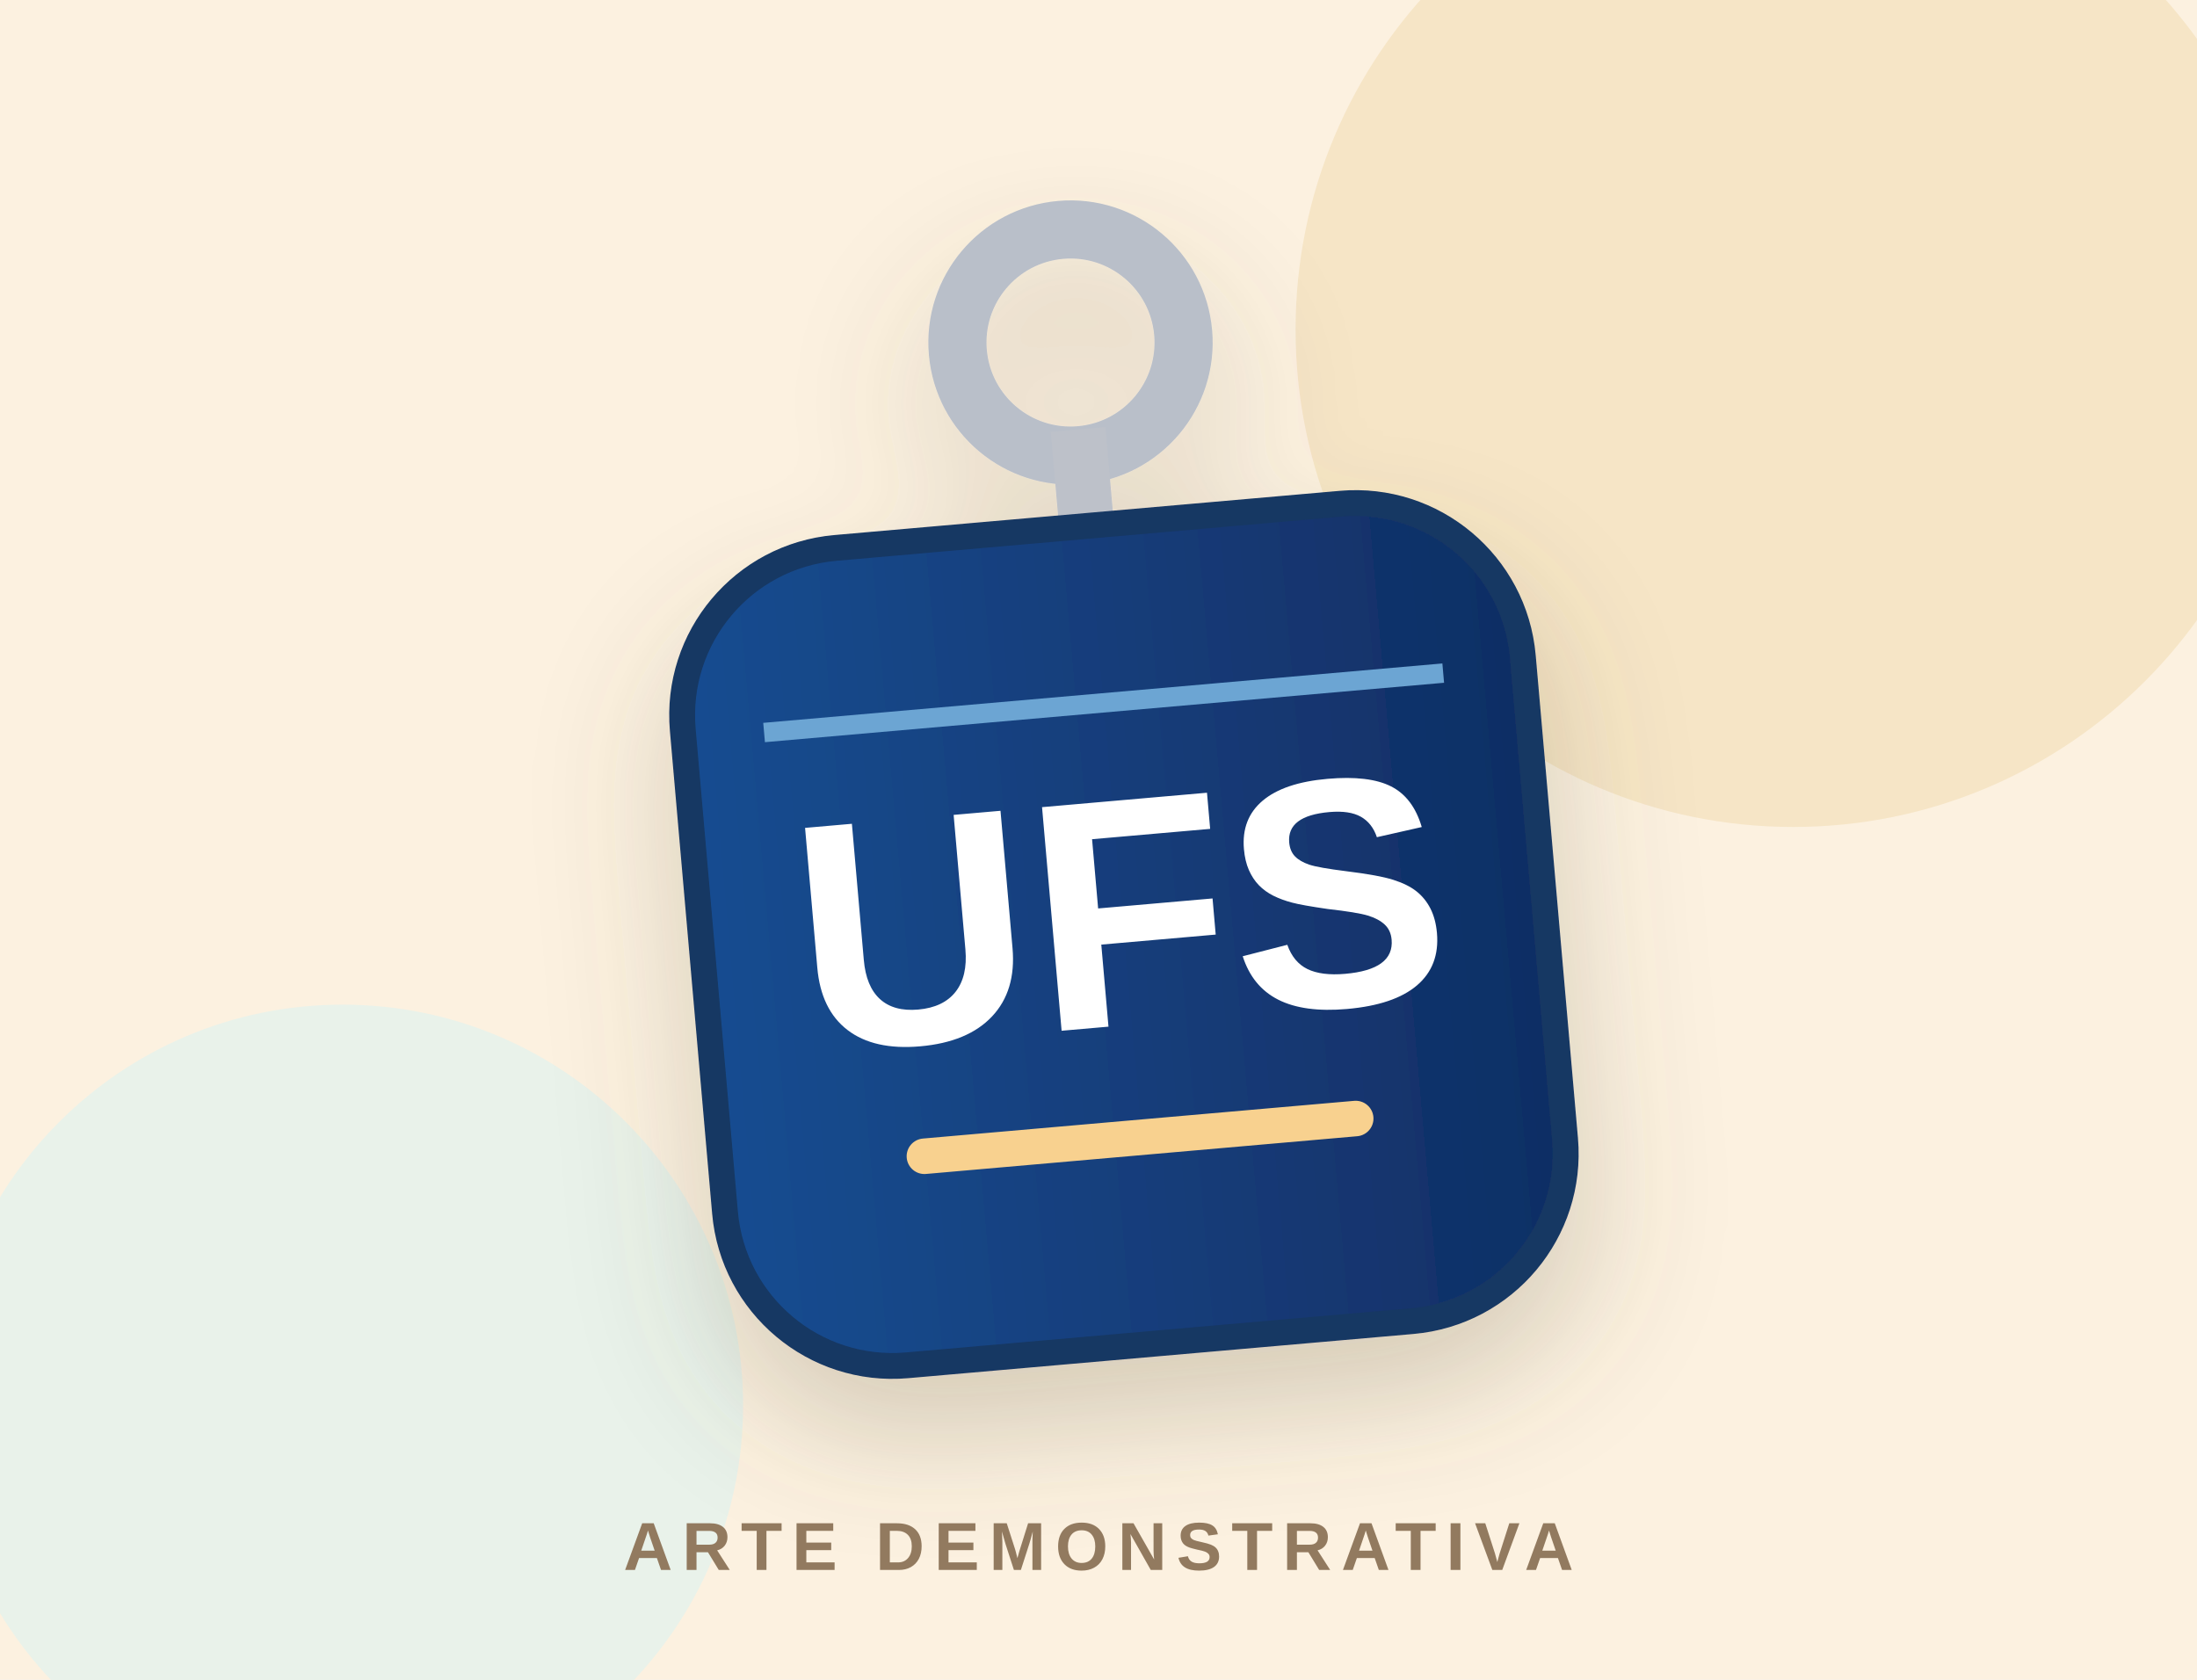
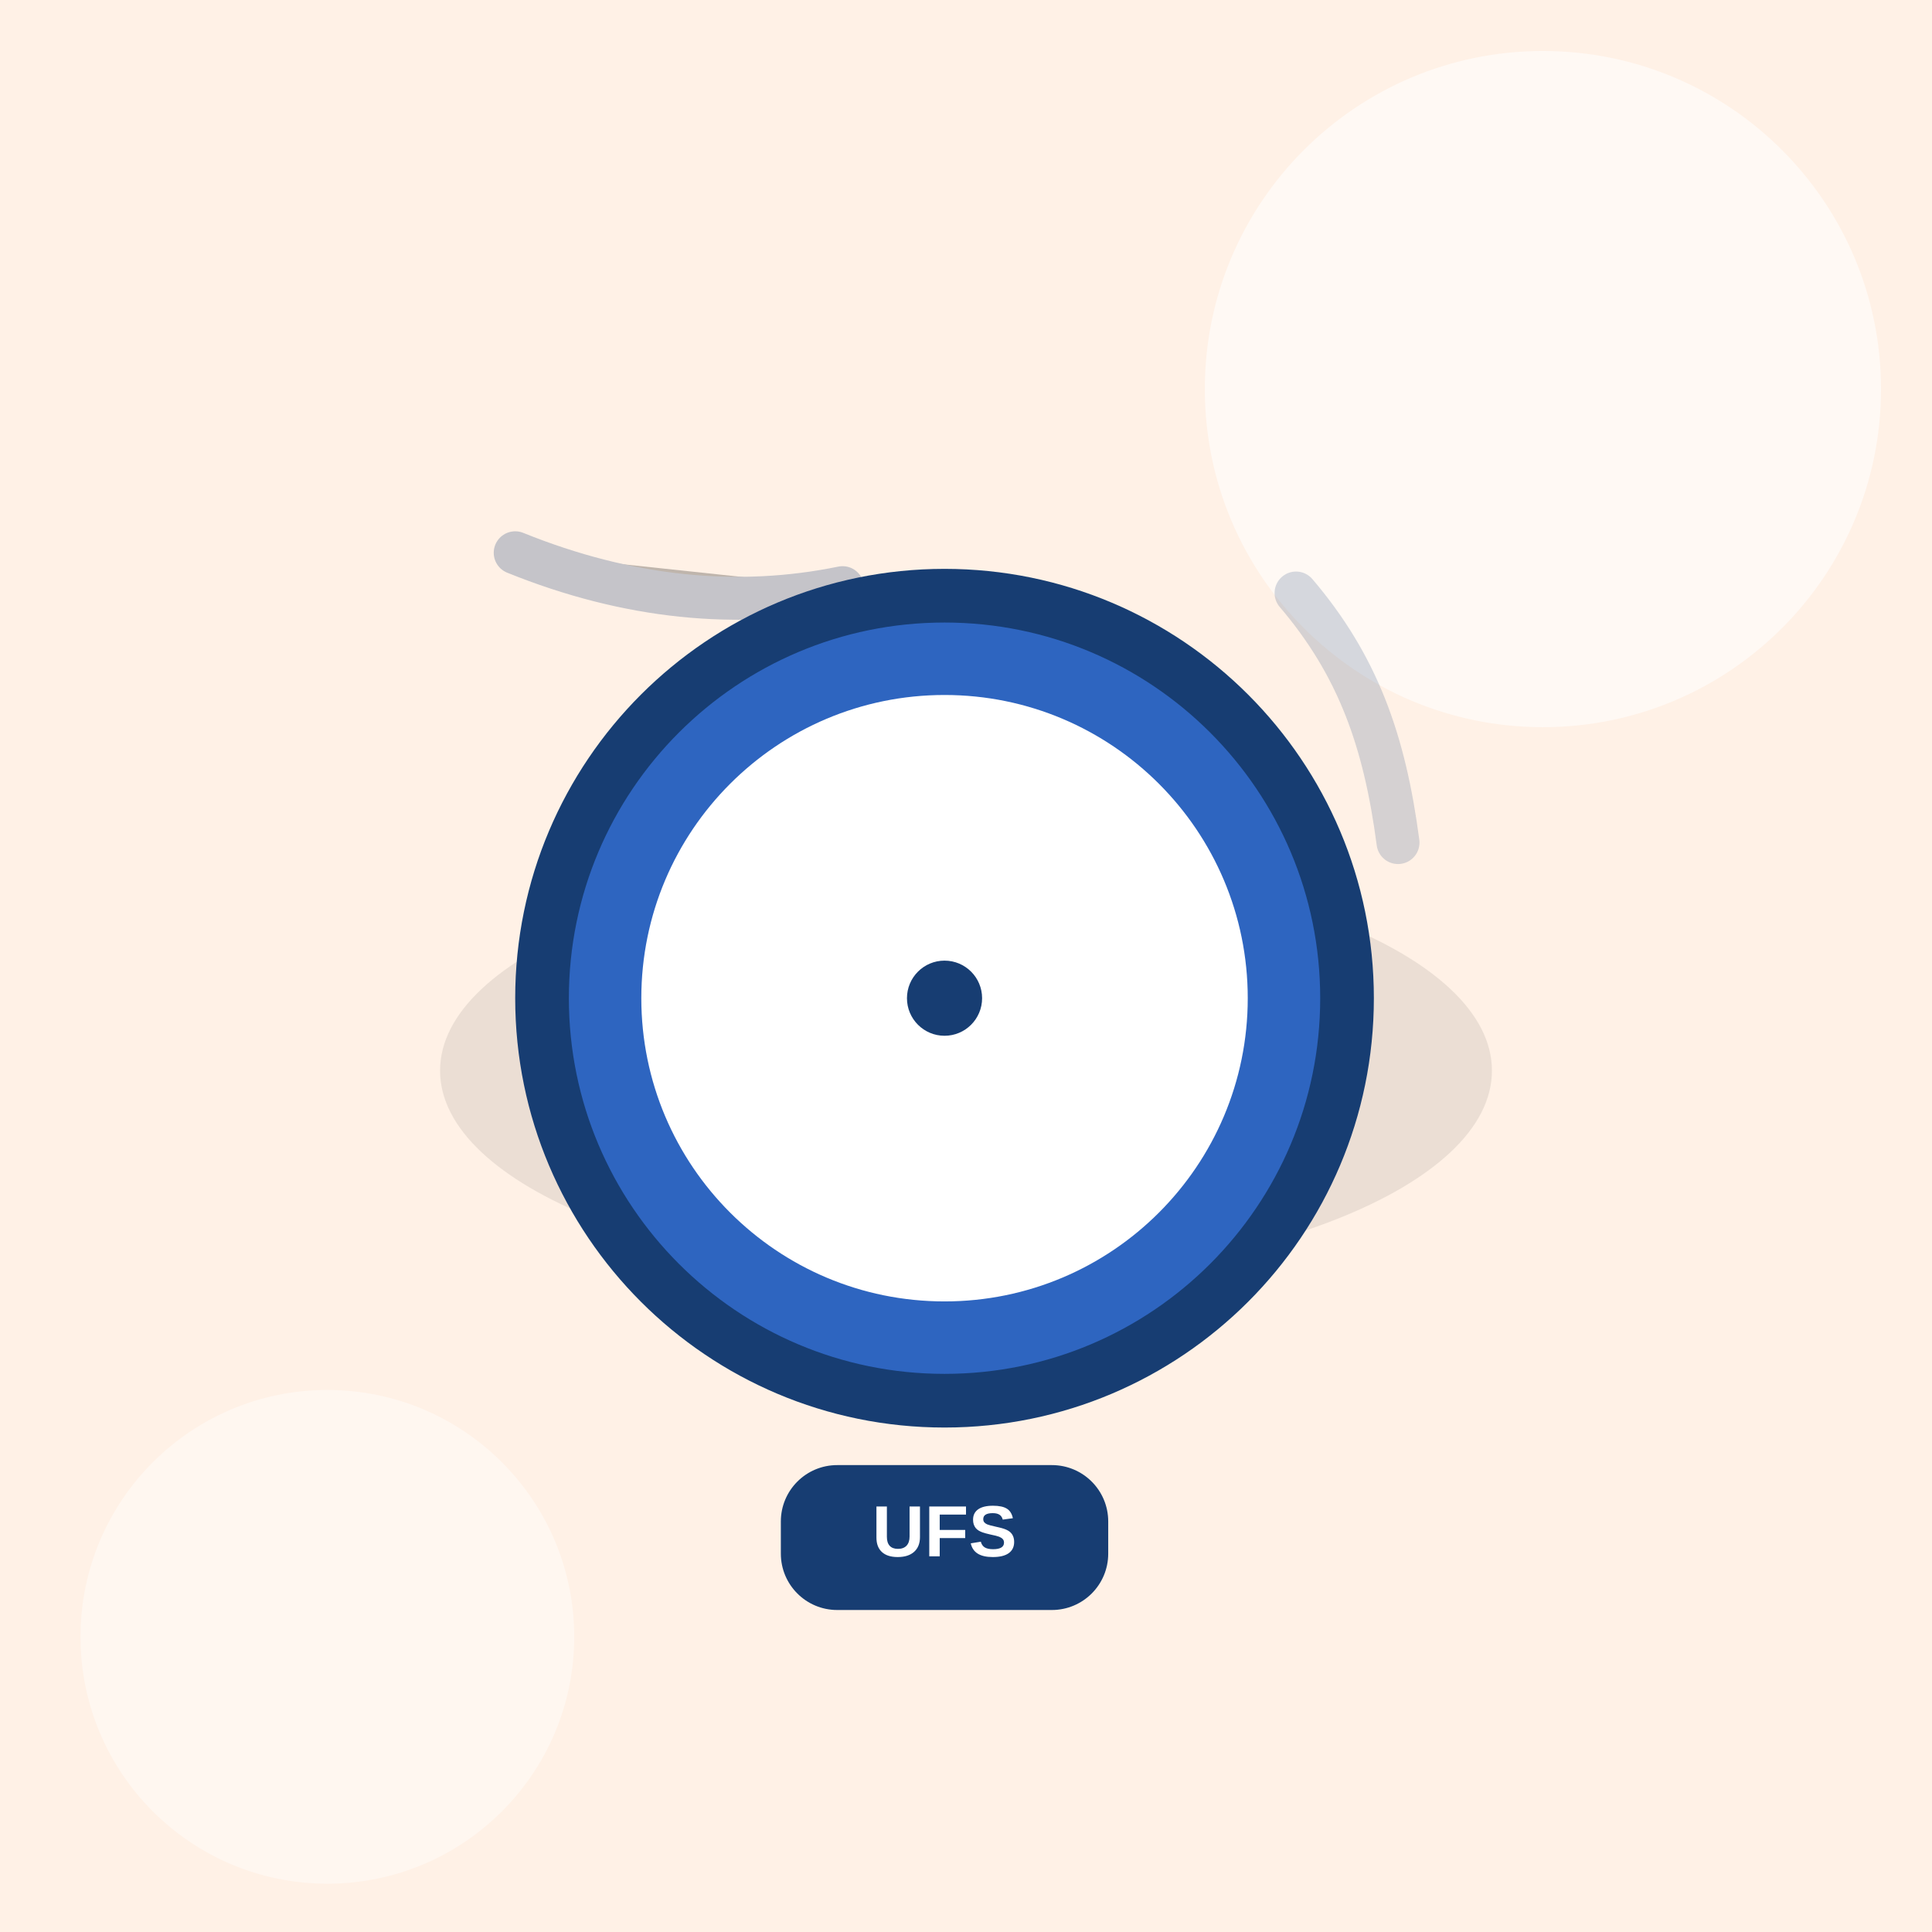
- <svg xmlns="http://www.w3.org/2000/svg" viewBox="0 0 680 520">
-   <defs>
-     <filter id="s" x="-25%" y="-25%" width="150%" height="170%">
-       <feDropShadow dx="0" dy="19" stdDeviation="20" flood-color="#63573F" flood-opacity=".24" />
-     </filter>
-     <linearGradient id="b">
-       <stop stop-color="#194D91" />
-       <stop offset="1" stop-color="#102E64" />
-     </linearGradient>
-   </defs>
-   <rect width="680" height="520" fill="#FCF1E0" />
-   <circle cx="555" cy="102" r="154" fill="#F6E5C6" />
-   <circle cx="106" cy="435" r="124" fill="#E9F2EA" />
-   <g transform="translate(170 52) rotate(-5 180 210)" filter="url(#s)">
-     <circle cx="175" cy="53" r="35" fill="none" stroke="#B9BFC9" stroke-width="18" />
-     <path d="M175 80v33" stroke="#BDC1C9" stroke-width="17" />
-     <rect x="45" y="110" width="261" height="254" rx="52" fill="url(#b)" stroke="#173763" stroke-width="8" />
-     <path d="M70 165h211" stroke="#6CA5D3" stroke-width="6" />
-     <text x="175" y="265" font-family="Arial,sans-serif" text-anchor="middle" font-size="101" font-weight="900" fill="#FFFFFF">UFS</text>
-     <path d="M108 300h134" stroke="#F8D18F" stroke-width="11" stroke-linecap="round" />
+ <svg xmlns="http://www.w3.org/2000/svg" viewBox="0 0 720 720">
+   <rect width="720" height="720" fill="#fff1e6" />
+   <circle cx="575" cy="145" r="126" fill="#ffffff" opacity=".55" />
+   <circle cx="122" cy="610" r="92" fill="#ffffff" opacity=".4" />
+   <g transform="translate(132 102)">
+     <ellipse cx="228" cy="297" rx="196" ry="78" fill="#000" opacity=".08" />
+     <g>
+       <circle cx="220" cy="270" r="150" fill="#2e65c0" stroke="#173d72" stroke-width="20" />
+       <circle cx="220" cy="270" r="113" fill="#fff" />
+       <circle cx="220" cy="270" r="82" fill="#ffffff" opacity=".85" />
+       <circle cx="220" cy="270" r="14" fill="#173d72" />
+     </g>
+     <path d="M60 104c42 17 83 21 122 13" stroke="#173d72" stroke-width="16" stroke-linecap="round" opacity=".25" />
+     <path d="M351 119c23 27 33 55 38 93" stroke="#173d72" stroke-width="16" stroke-linecap="round" opacity=".18" />
+     <rect x="159" y="444" width="122" height="54" rx="21" fill="#173d72" />
+     <text x="220" y="478" font-family="Arial, sans-serif" font-size="27" fill="#fff" text-anchor="middle" font-weight="700">UFS</text>
  </g>
-   <text x="340" y="486" text-anchor="middle" fill="#927A5F" font-family="Arial,sans-serif" font-size="21" font-weight="700" letter-spacing="3">ARTE DEMONSTRATIVA</text>
</svg>
